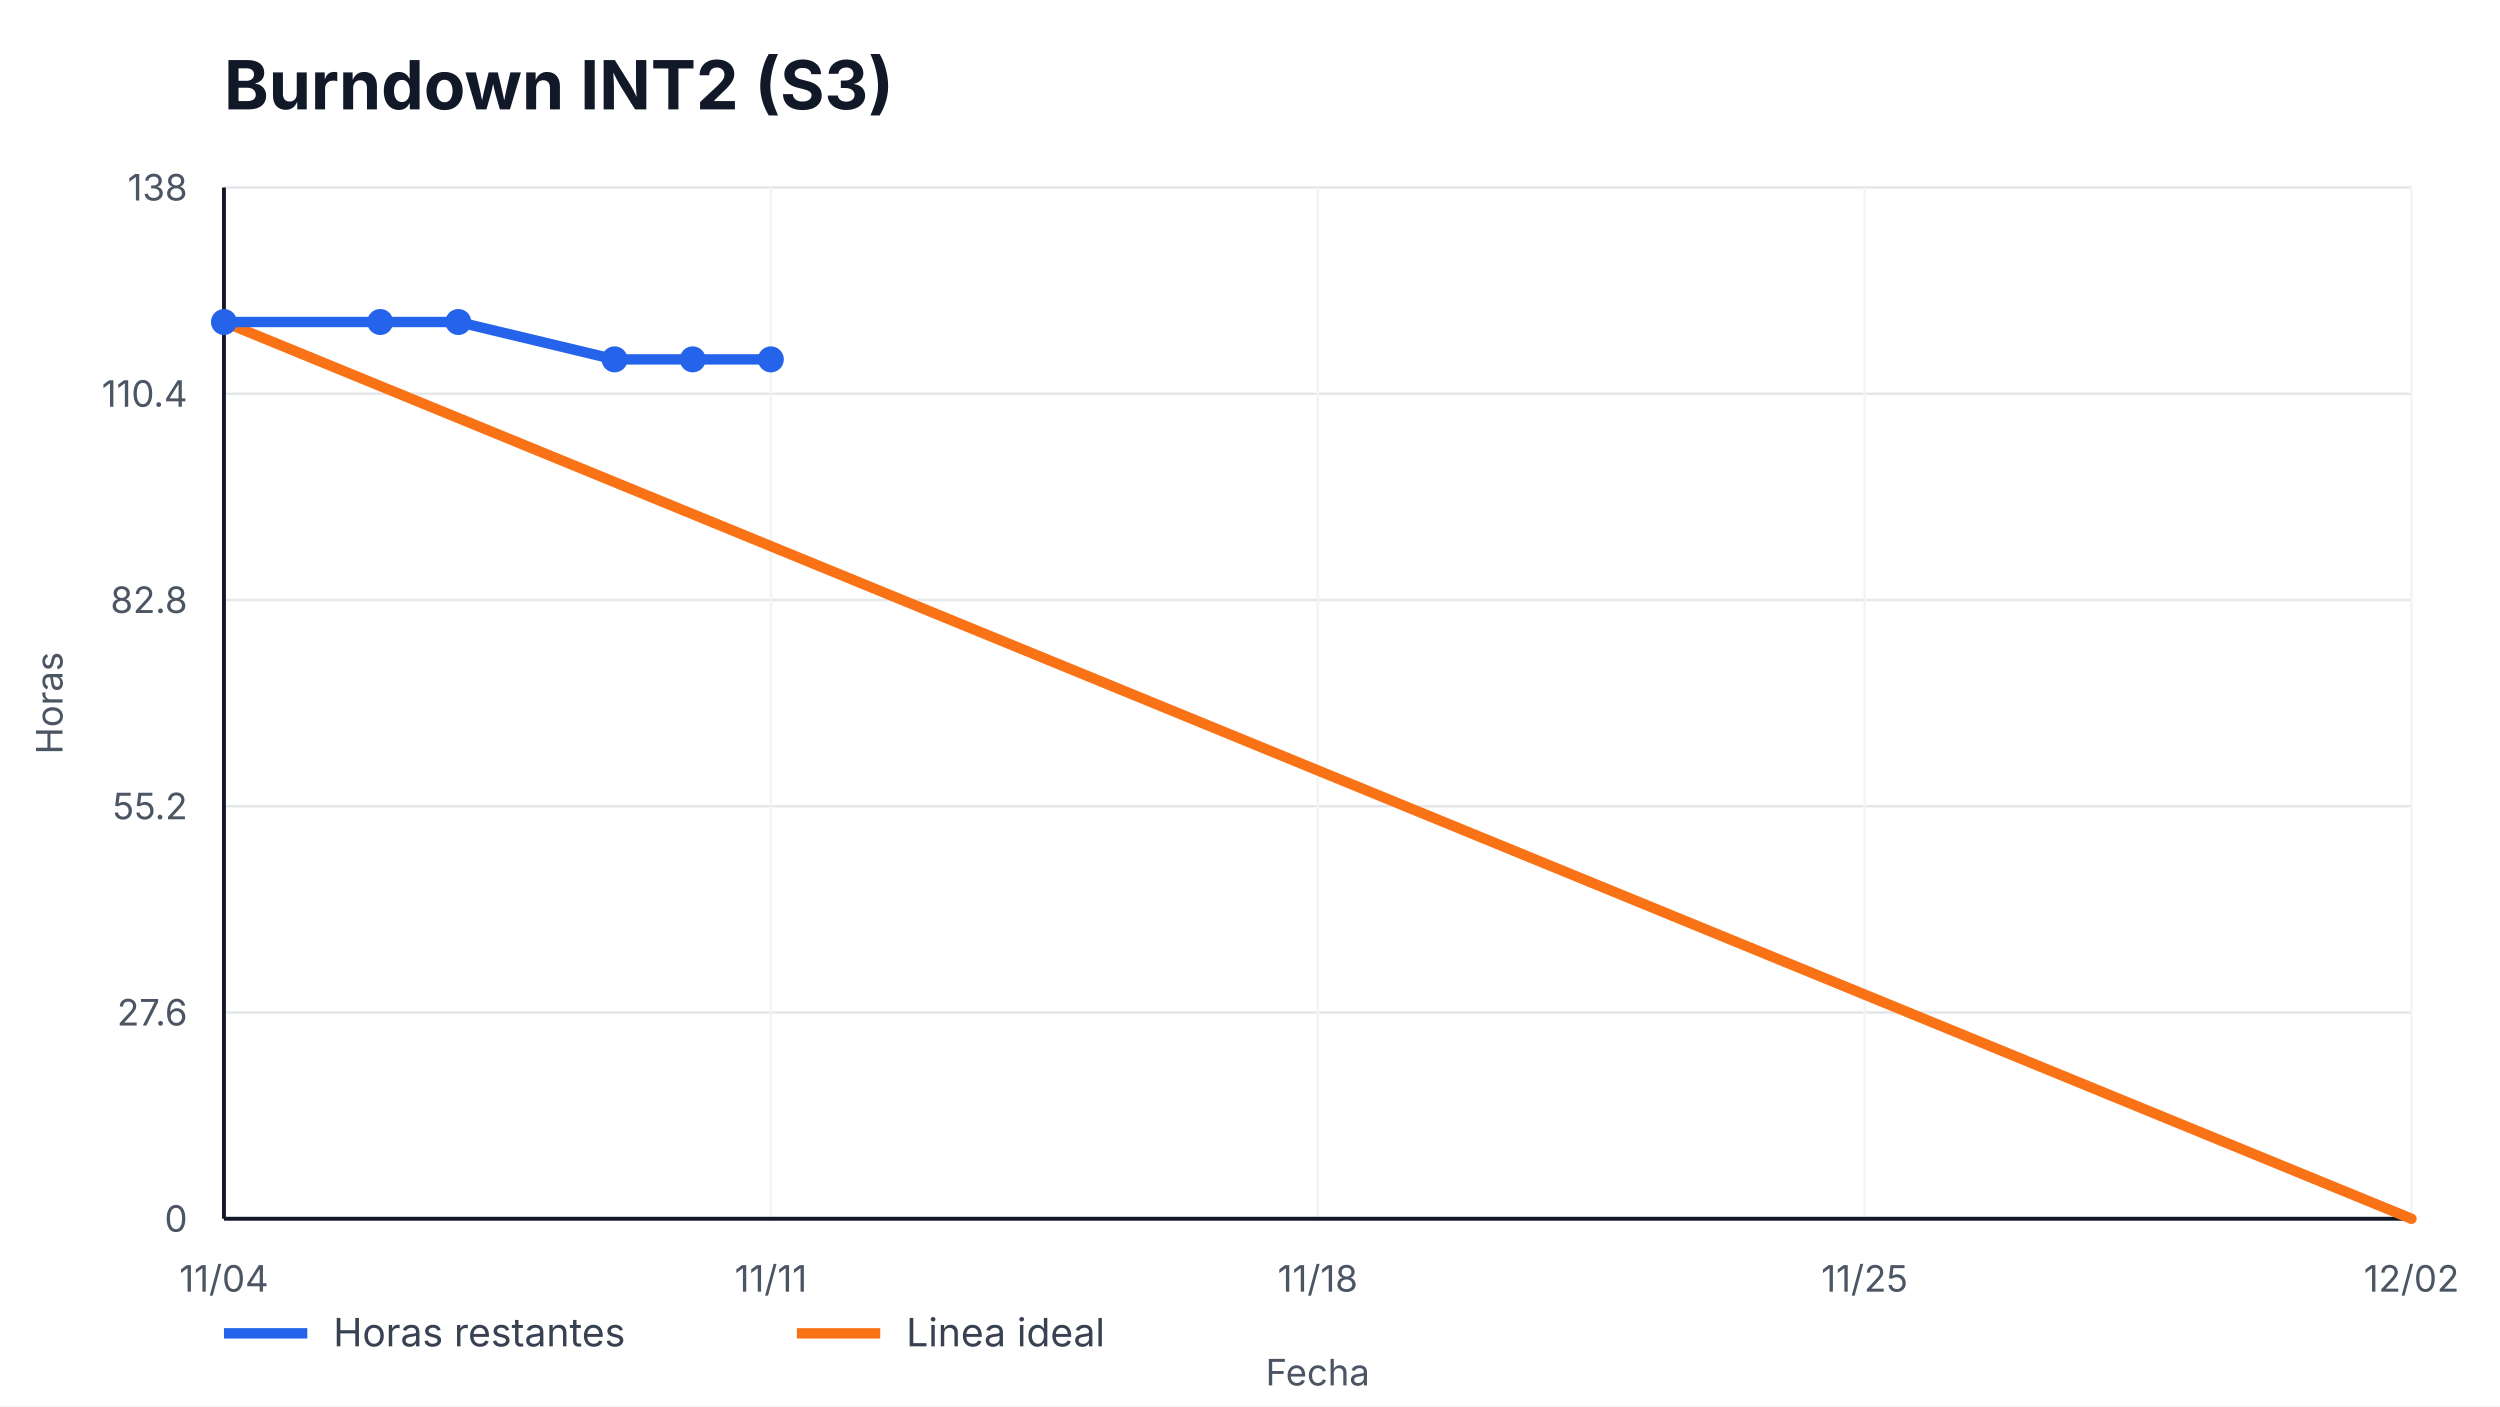
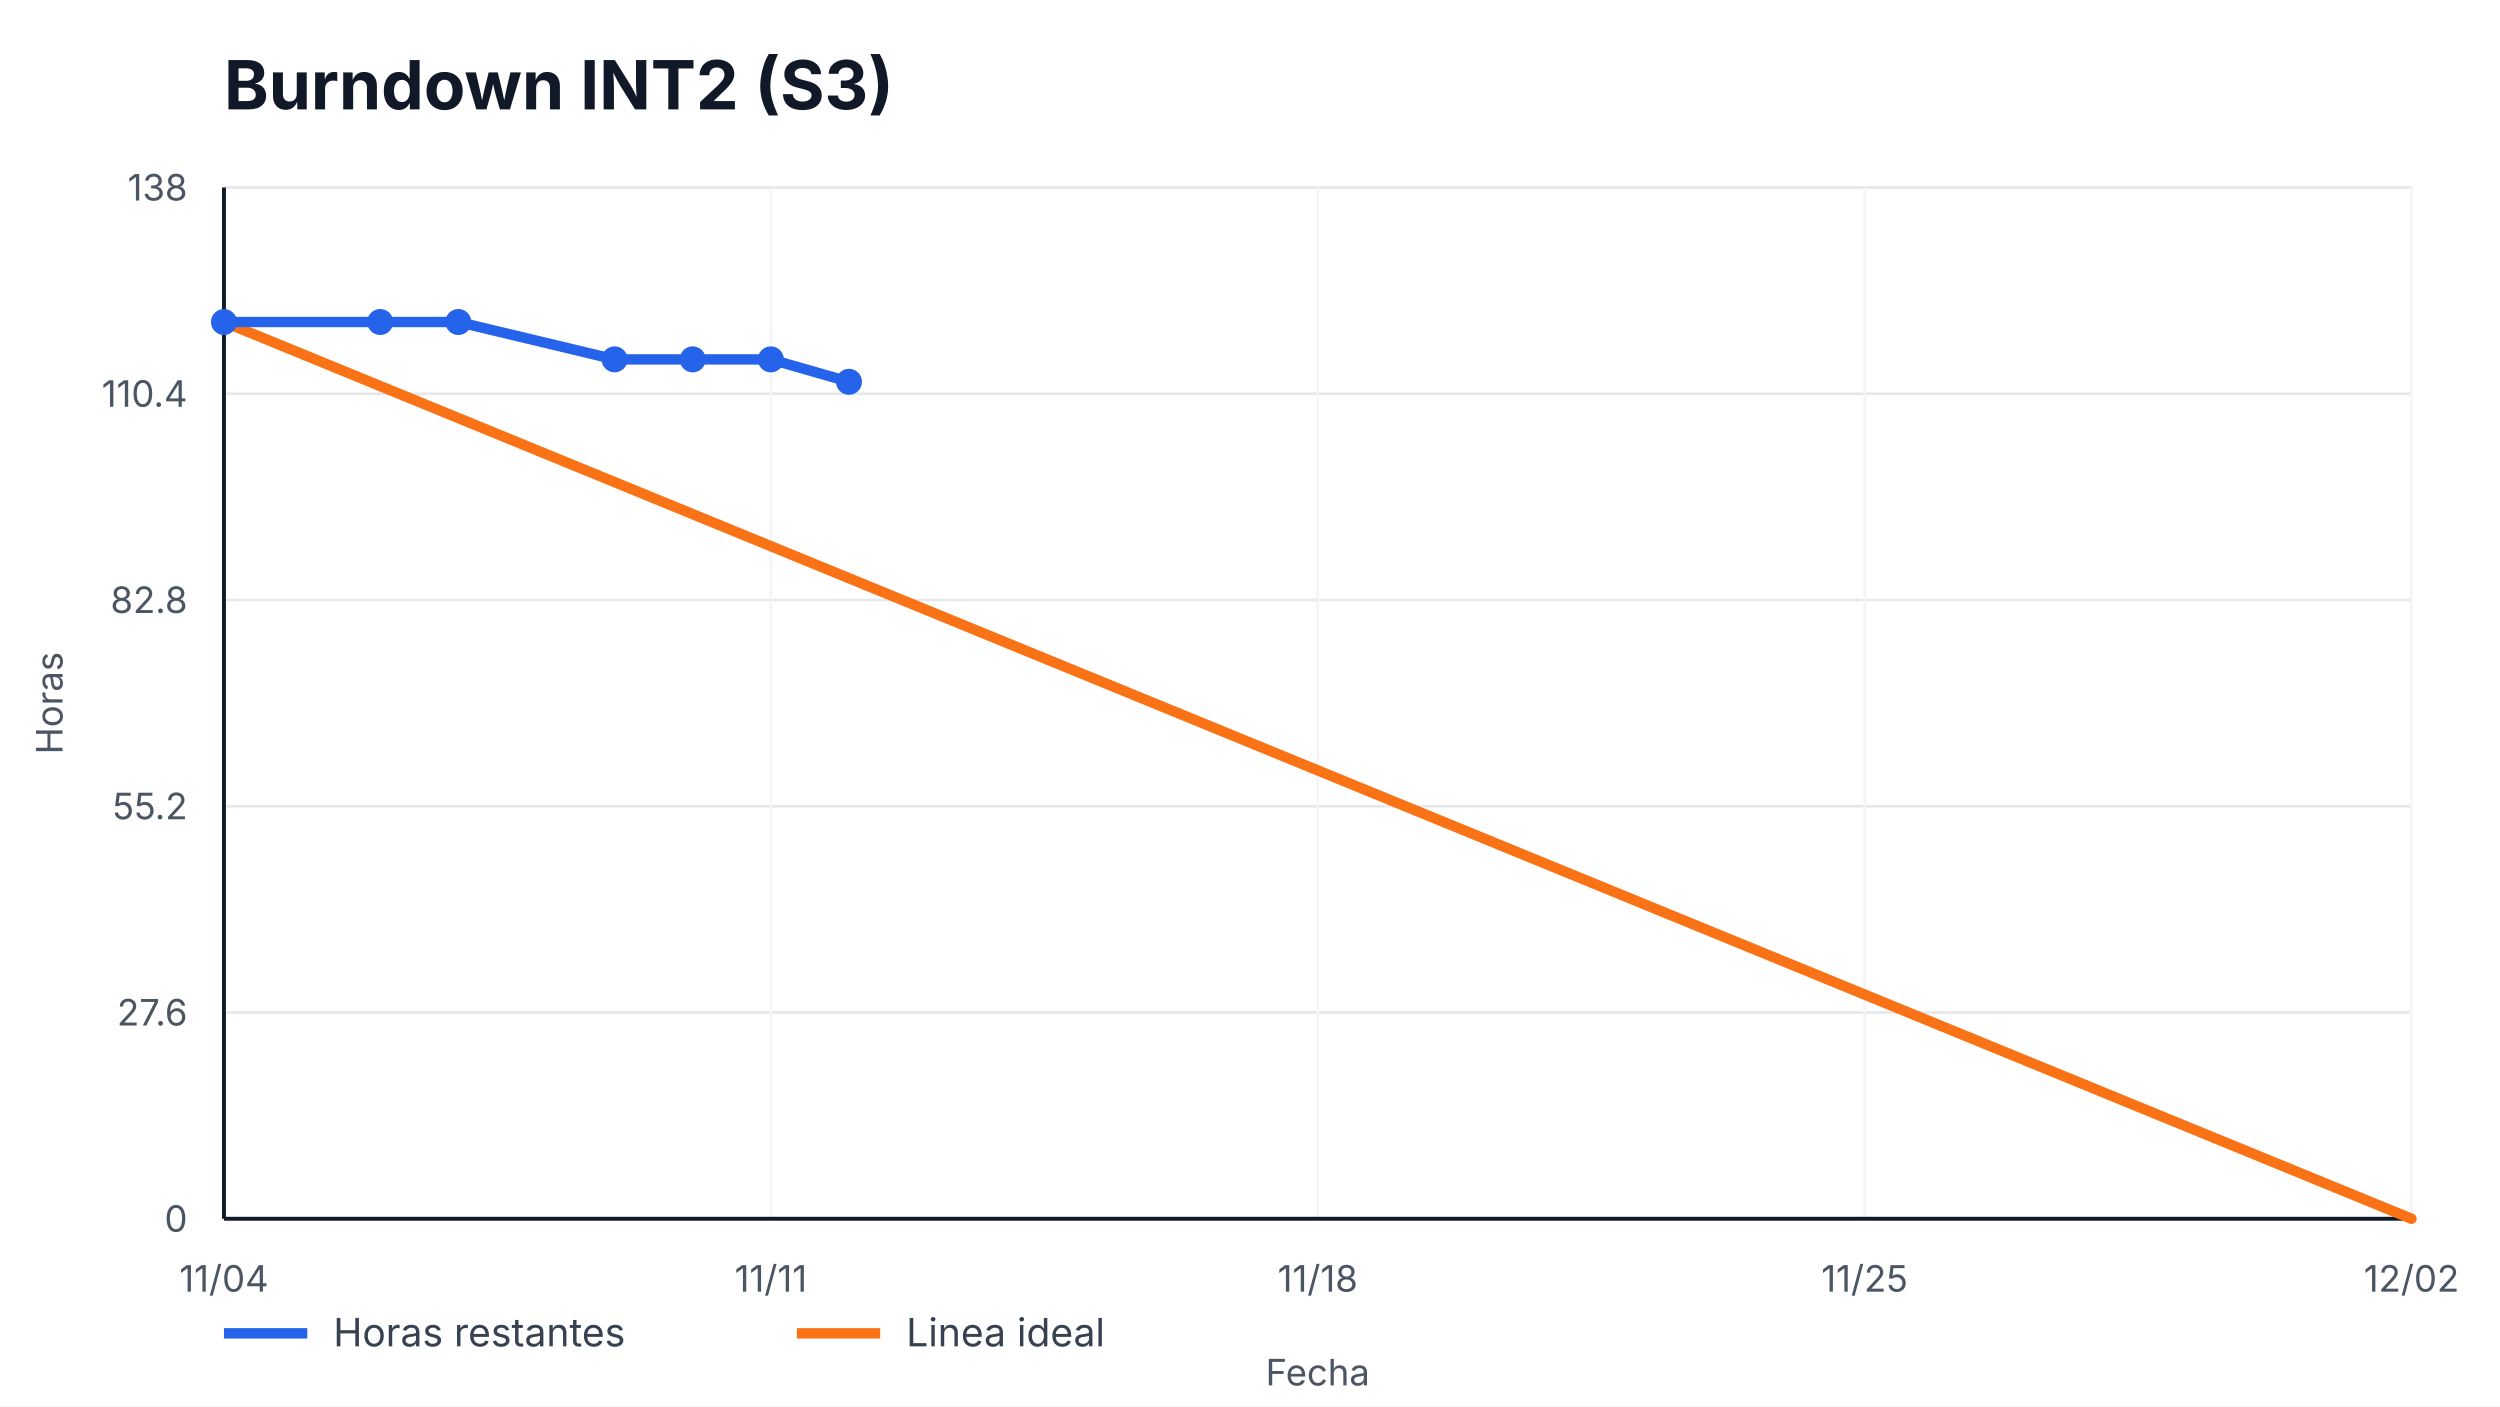
<svg xmlns="http://www.w3.org/2000/svg" width="960" height="540" viewBox="0 0 960 540" role="img" aria-label="Burndown INT2 (S3)">
  <style>
    text { font-family: -apple-system, BlinkMacSystemFont, "Segoe UI", sans-serif; fill: #111827; }
    .title { font-size: 26px; font-weight: 700; }
    .axis { font-size: 14px; fill: #4b5563; }
    .legend { font-size: 15px; fill: #374151; }
    .overrun { font-size: 14px; font-weight: 700; fill: #b91c1c; }
  </style>
  <rect width="100%" height="100%" fill="#ffffff" />
  <text x="86" y="42" class="title">Burndown INT2 (S3)</text>
  <g>
    <line x1="86" y1="468.00" x2="926" y2="468.00" stroke="#e5e7eb" />
    <line x1="86" y1="388.80" x2="926" y2="388.80" stroke="#e5e7eb" />
    <line x1="86" y1="309.60" x2="926" y2="309.60" stroke="#e5e7eb" />
    <line x1="86" y1="230.40" x2="926" y2="230.40" stroke="#e5e7eb" />
    <line x1="86" y1="151.20" x2="926" y2="151.20" stroke="#e5e7eb" />
    <line x1="86" y1="72.00" x2="926" y2="72.00" stroke="#e5e7eb" />
  </g>
  <g>
    <line x1="86.00" y1="72" x2="86.00" y2="468" stroke="#f3f4f6" />
    <text x="86.00" y="496" text-anchor="middle" class="axis">11/04</text>
    <line x1="296.00" y1="72" x2="296.00" y2="468" stroke="#f3f4f6" />
    <text x="296.00" y="496" text-anchor="middle" class="axis">11/11</text>
    <line x1="506.00" y1="72" x2="506.00" y2="468" stroke="#f3f4f6" />
    <text x="506.00" y="496" text-anchor="middle" class="axis">11/18</text>
    <line x1="716.00" y1="72" x2="716.00" y2="468" stroke="#f3f4f6" />
    <text x="716.00" y="496" text-anchor="middle" class="axis">11/25</text>
    <line x1="926.00" y1="72" x2="926.00" y2="468" stroke="#f3f4f6" />
    <text x="926.00" y="496" text-anchor="middle" class="axis">12/02</text>
  </g>
  <line x1="86" y1="468" x2="926" y2="468" stroke="#111827" stroke-width="1.5" />
  <line x1="86" y1="72" x2="86" y2="468" stroke="#111827" stroke-width="1.5" />
  <g>
    <text x="72" y="473.00" text-anchor="end" class="axis">0</text>
    <text x="72" y="393.80" text-anchor="end" class="axis">27.6</text>
    <text x="72" y="314.60" text-anchor="end" class="axis">55.2</text>
    <text x="72" y="235.40" text-anchor="end" class="axis">82.8</text>
    <text x="72" y="156.20" text-anchor="end" class="axis">110.4</text>
    <text x="72" y="77.00" text-anchor="end" class="axis">138</text>
  </g>
  <polyline points="86.00,123.65 926.00,468.00" fill="none" stroke="#f97316" stroke-width="4" stroke-linecap="round" />
-   <polyline points="86.00,123.65 146.00,123.65 176.00,123.65 236.00,138.00 266.00,138.00 296.00,138.00" fill="none" stroke="#2563eb" stroke-width="4" stroke-linecap="round" stroke-linejoin="round" />
+   <polyline points="86.00,123.65 146.00,123.65 176.00,123.65 236.00,138.00 266.00,138.00 296.00,138.00 326.00,146.61" fill="none" stroke="#2563eb" stroke-width="4" stroke-linecap="round" stroke-linejoin="round" />
  <g>
    <circle cx="86.00" cy="123.65" r="5" fill="#2563eb" />
    <circle cx="146.00" cy="123.65" r="5" fill="#2563eb" />
    <circle cx="176.00" cy="123.65" r="5" fill="#2563eb" />
    <circle cx="236.00" cy="138.00" r="5" fill="#2563eb" />
    <circle cx="266.00" cy="138.00" r="5" fill="#2563eb" />
    <circle cx="296.00" cy="138.00" r="5" fill="#2563eb" />
+     <circle cx="326.00" cy="146.61" r="5" fill="#2563eb" />
  </g>
  <line x1="86" y1="512" x2="118" y2="512" stroke="#2563eb" stroke-width="4" />
  <text x="128" y="517" class="legend">Horas restantes</text>
  <line x1="306" y1="512" x2="338" y2="512" stroke="#f97316" stroke-width="4" />
  <text x="348" y="517" class="legend">Linea ideal</text>
  <text x="506.0" y="532" text-anchor="middle" class="axis">Fecha</text>
  <text x="24" y="270.0" transform="rotate(-90 24,270.0)" text-anchor="middle" class="axis">Horas</text>
</svg>
